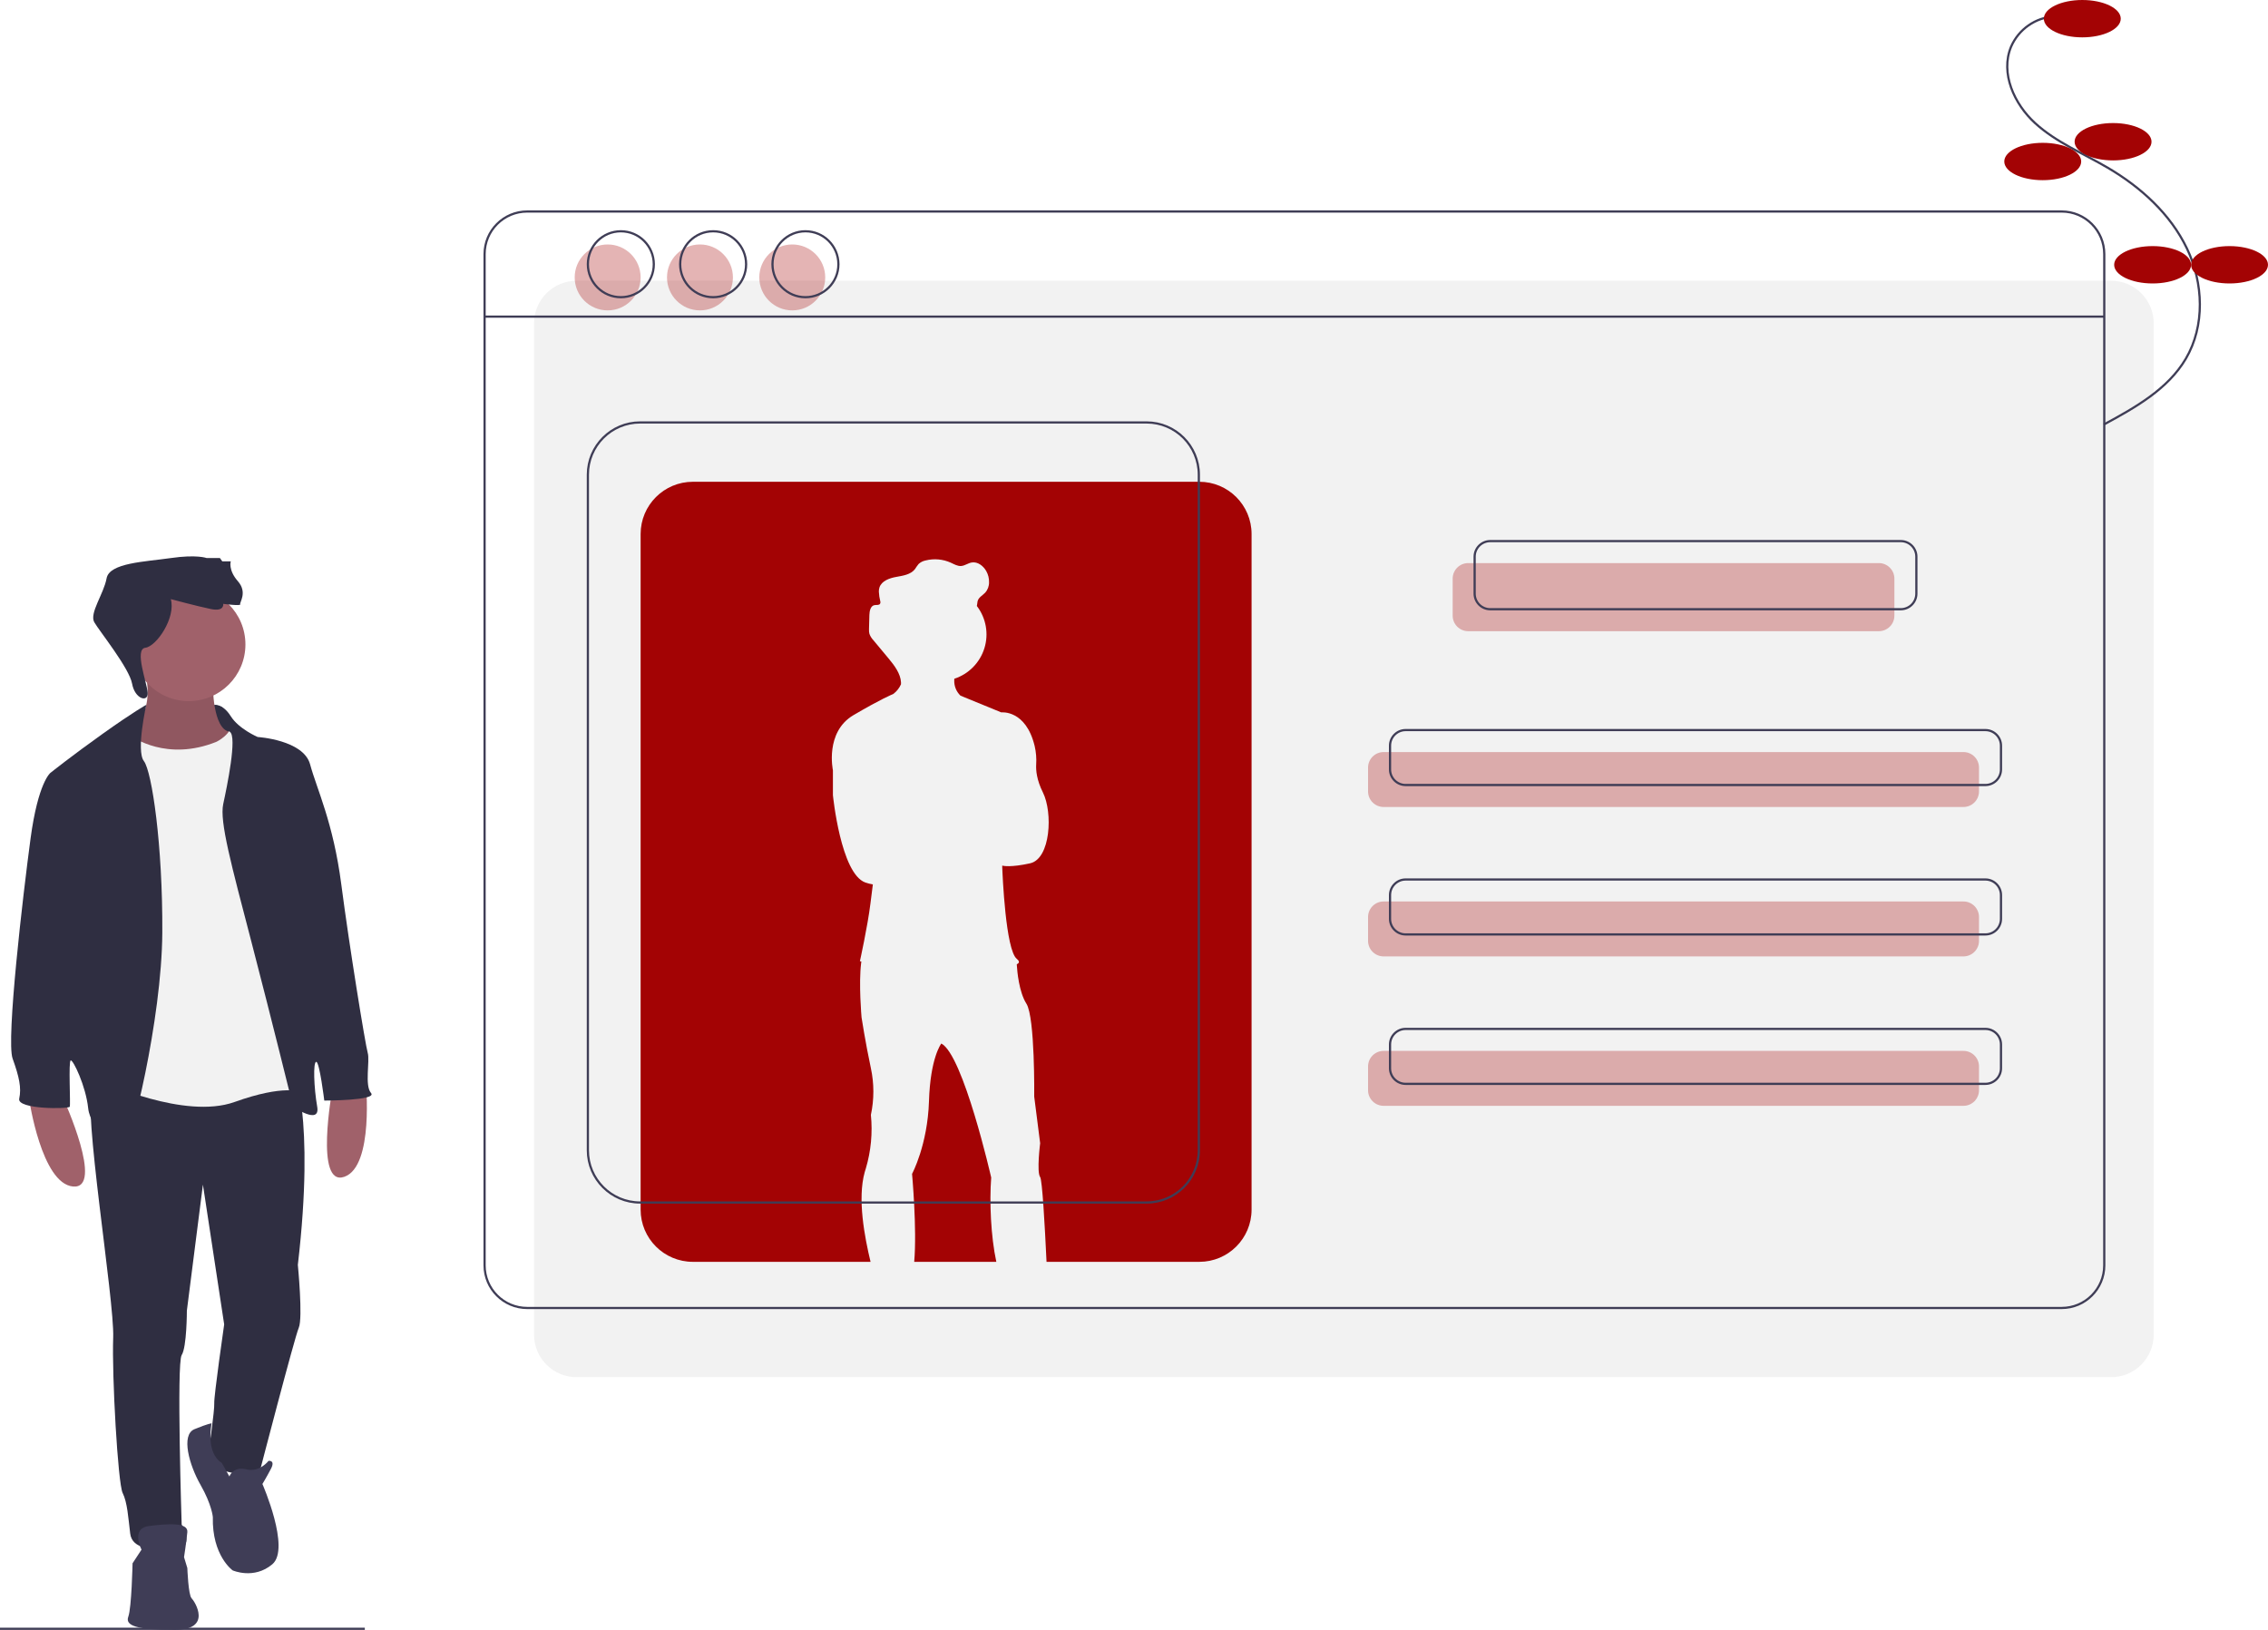
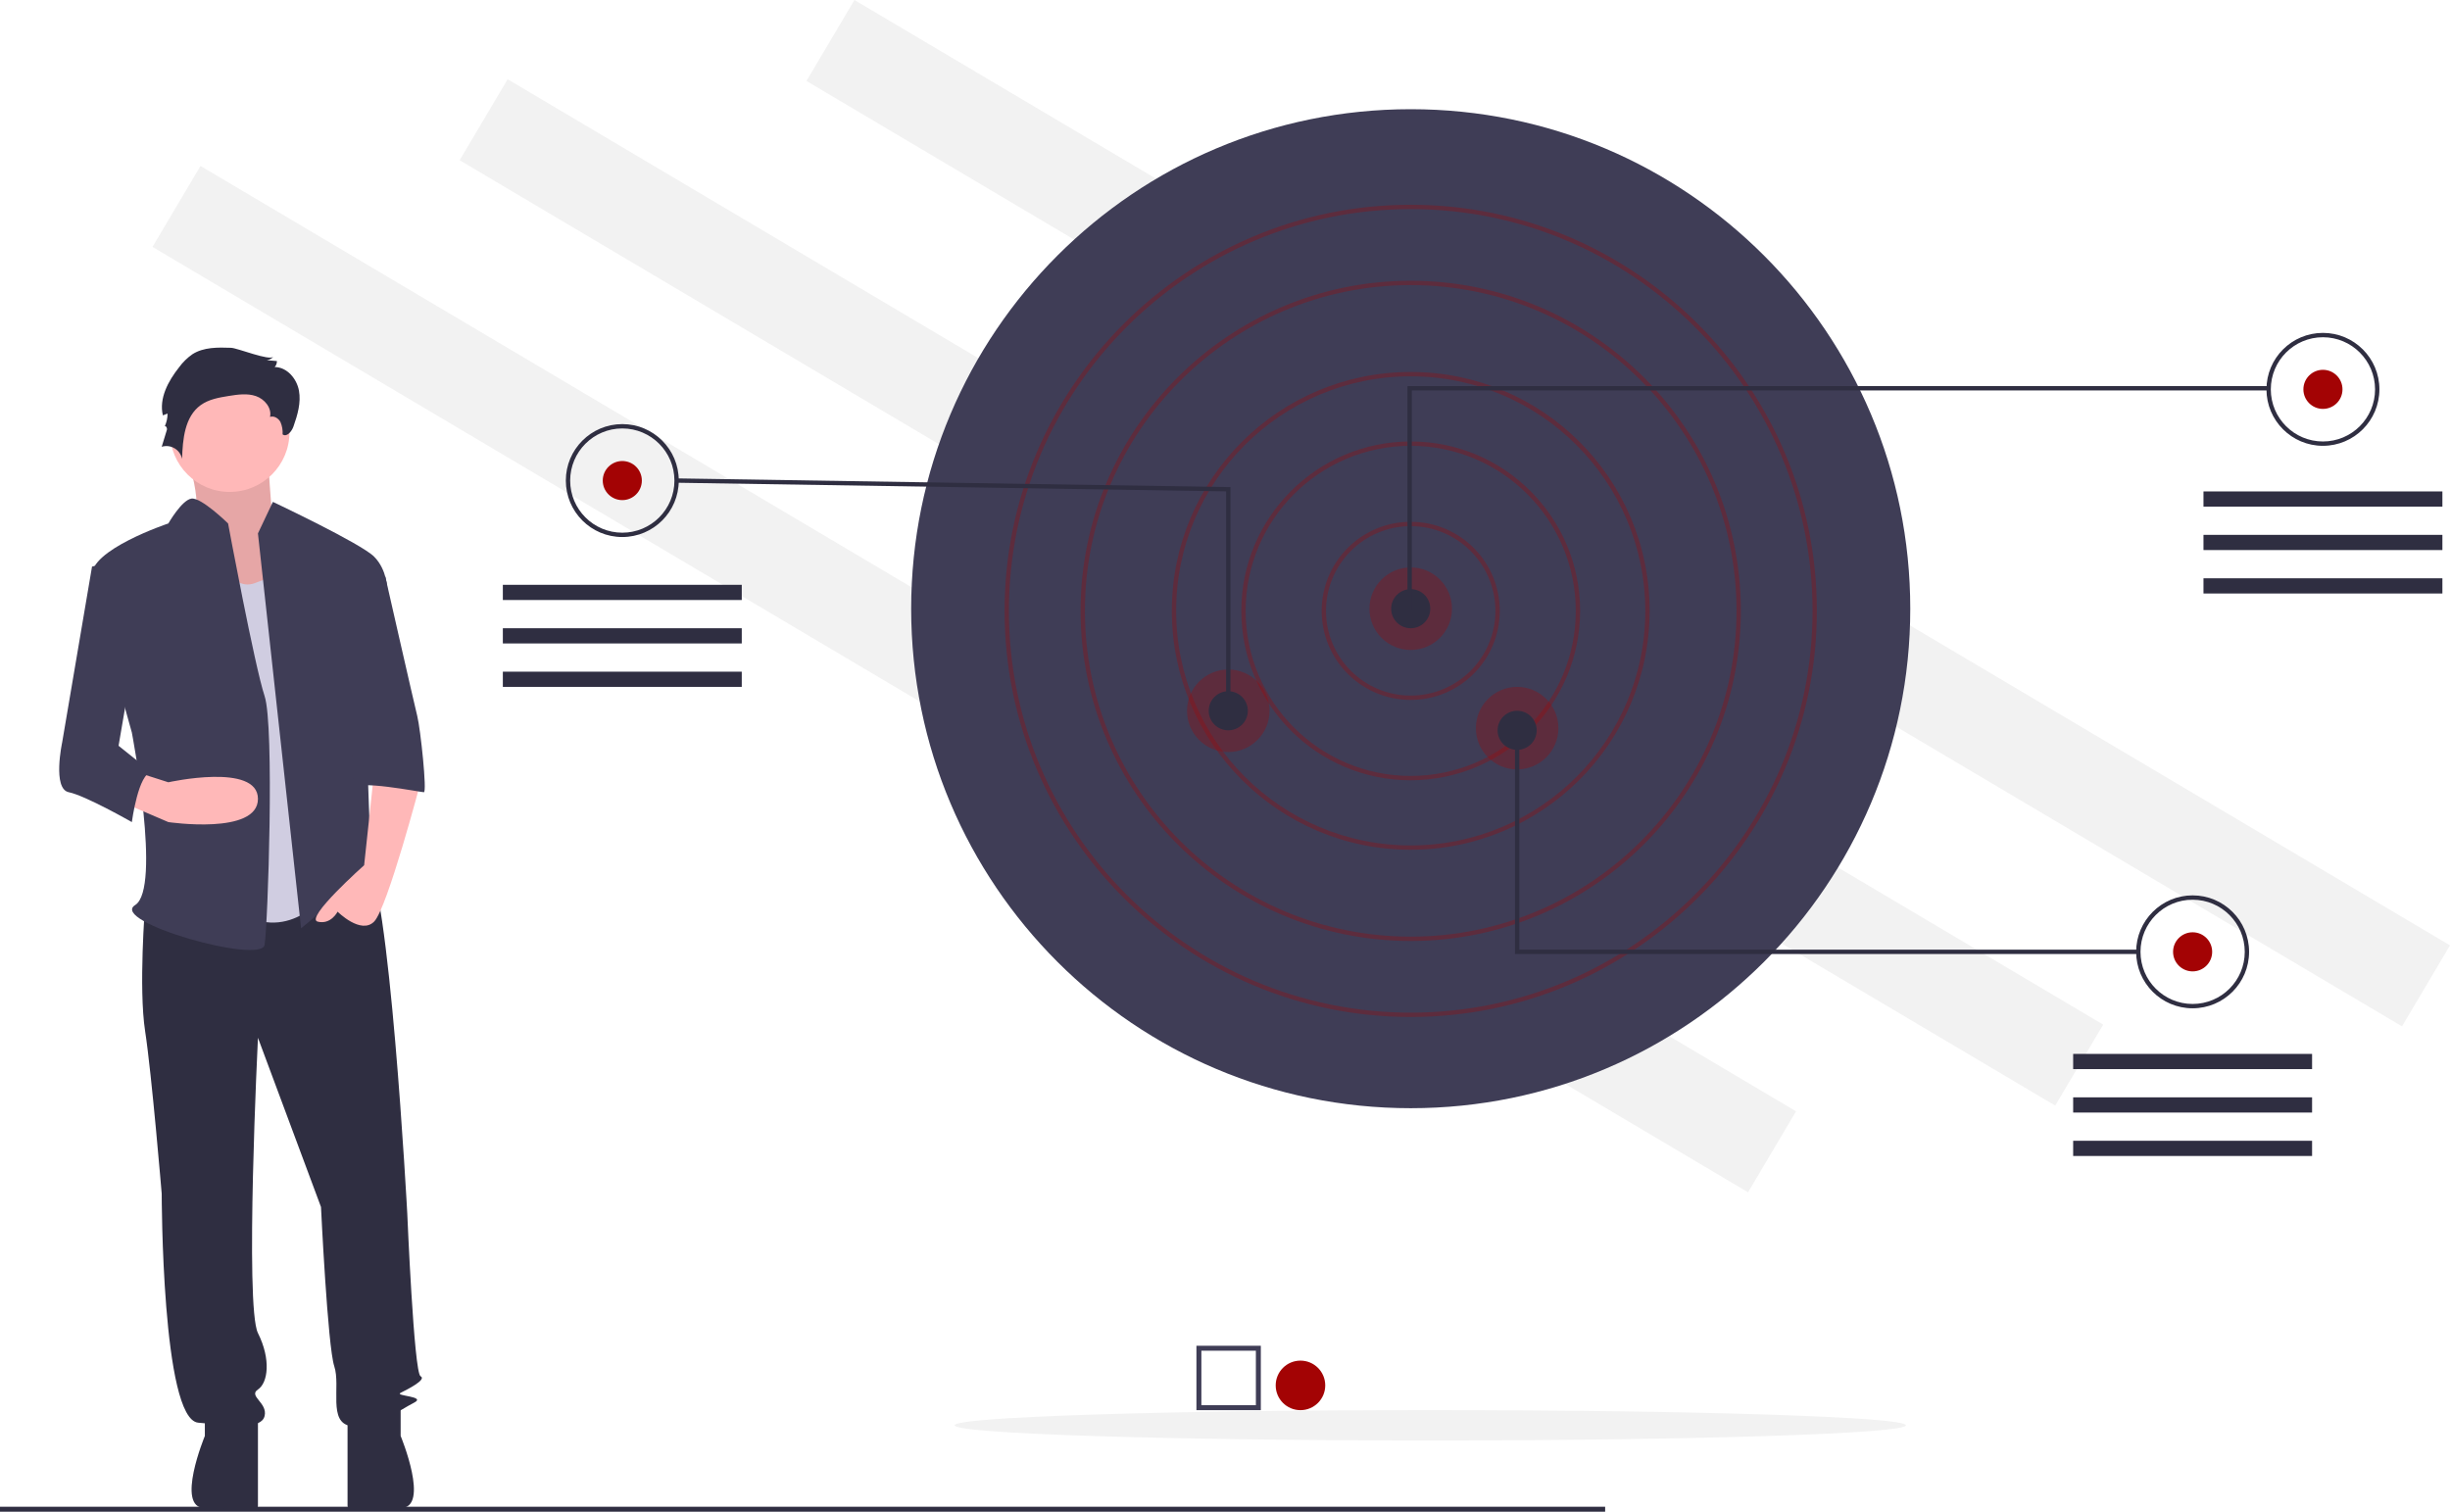
- <svg xmlns="http://www.w3.org/2000/svg" id="fe80fb2b-bcaf-407e-919b-306adc32f78b" data-name="Layer 1" width="1032" height="741.753" viewBox="0 0 1032 741.753">
-   <line y1="741.253" x2="166" y2="741.253" fill="none" stroke="#3f3d56" stroke-miterlimit="10" />
-   <rect x="243" y="127.753" width="737" height="499" rx="19.398" fill="#f2f2f2" />
-   <rect x="220.5" y="96.253" width="737" height="499" rx="19.398" fill="none" stroke="#3f3d56" stroke-miterlimit="10" />
-   <line x1="220.5" y1="144.093" x2="957.5" y2="144.093" fill="none" stroke="#3f3d56" stroke-miterlimit="10" />
-   <rect x="661" y="256.253" width="201" height="31" rx="7.093" fill="#a30304" opacity="0.3" />
-   <rect x="622.5" y="342.253" width="278" height="25" rx="7.093" fill="#a30304" opacity="0.3" />
-   <rect x="622.5" y="410.253" width="278" height="25" rx="7.093" fill="#a30304" opacity="0.3" />
-   <rect x="622.5" y="478.253" width="278" height="25" rx="7.093" fill="#a30304" opacity="0.3" />
-   <rect x="671" y="246.253" width="201" height="31" rx="7.093" fill="none" stroke="#3f3d56" stroke-miterlimit="10" />
-   <rect x="632.5" y="332.253" width="278" height="25" rx="7.093" fill="none" stroke="#3f3d56" stroke-miterlimit="10" />
-   <rect x="632.5" y="400.253" width="278" height="25" rx="7.093" fill="none" stroke="#3f3d56" stroke-miterlimit="10" />
-   <rect x="632.5" y="468.253" width="278" height="25" rx="7.093" fill="none" stroke="#3f3d56" stroke-miterlimit="10" />
-   <circle cx="276.5" cy="126.253" r="15" fill="#a30304" opacity="0.3" />
-   <circle cx="318.5" cy="126.253" r="15" fill="#a30304" opacity="0.3" />
-   <circle cx="360.5" cy="126.253" r="15" fill="#a30304" opacity="0.3" />
-   <circle cx="282.5" cy="120.253" r="15" fill="none" stroke="#3f3d56" stroke-miterlimit="10" />
-   <circle cx="324.5" cy="120.253" r="15" fill="none" stroke="#3f3d56" stroke-miterlimit="10" />
-   <circle cx="366.5" cy="120.253" r="15" fill="none" stroke="#3f3d56" stroke-miterlimit="10" />
-   <path d="M537.854,653.379c-2.511-11.568-3.177-27.369-2.333-38.36,0,0-12.698-55.786-22.69-60.991l-.003.003c-.153.197-5.002,6.554-5.617,26.224-.625,19.983-7.7,33.097-7.7,33.097s2.29,24.908.98,40.028Z" transform="translate(-84.5 -79.12639)" fill="#a30304" />
-   <path d="M630.228,298.379H399.772A23.772,23.772,0,0,0,376,322.151V629.607a23.772,23.772,0,0,0,23.772,23.772h80.855c-2.7-11.199-6.057-28.691-2.657-40.852l-.002-.008.002.005c.159-.568.327-1.127.516-1.67a63.497,63.497,0,0,0,2.292-24.354,50.609,50.609,0,0,0,0-21.232c-2.498-11.656-4.246-23.105-4.246-23.105s-1.377-15.402-.175-24.844c.027-.207.058-.404.087-.605-.424-.097-.662-.152-.662-.152s3.539-16.028,4.788-26.227c.295-2.408.683-5.46,1.103-8.715a20.94,20.94,0,0,1-3.393-.86c-11.24-3.955-14.779-39.758-14.779-39.758V429.656s-3.747-17.381,9.367-25.083c12.628-7.416,17.67-9.446,18.026-9.586.096-.069.19-.131.288-.207a11.061,11.061,0,0,0,3.29-4.234q.026-.429.012-.852c-.213-4.067-3.044-7.765-5.73-10.992q-3.437-4.129-6.873-8.257a8.072,8.072,0,0,1-1.77-2.865,6.604,6.604,0,0,1-.187-1.804q-.003-.337.004-.673.056-3.078.167-6.155c.064-1.792.516-4.054,2.271-4.422.913-.192,2.121.142,2.604-.656a1.565,1.565,0,0,0,.117-1.061c-.006.027-.007.054-.015.081-.006-.033-.012-.067-.018-.1a22.437,22.437,0,0,1-.651-4.386,5.842,5.842,0,0,1,.282-1.97c1.017-2.975,4.518-4.196,7.611-4.757,3.094-.561,6.567-1.044,8.508-3.517a26.951,26.951,0,0,1,1.689-2.374,6.63,6.63,0,0,1,3.166-1.597,17.498,17.498,0,0,1,11.506,1.021c1.496.683,3,1.602,4.641,1.498,1.705-.108,3.162-1.308,4.845-1.6,2.719-.472,5.319,1.566,6.659,3.978a9.851,9.851,0,0,1,1.233,5.023,6.912,6.912,0,0,1-1.764,4.741c-1.17,1.241-2.916,2.094-3.402,3.73-.198.666-.152,1.383-.327,2.055-.022.084-.057.162-.086.244.032.042.067.081.099.123a21.231,21.231,0,0,1-10.332,33.019c-.008.211-.016.421-.015.633a9.173,9.173,0,0,0,2.84,7.065l18.547,7.606s11.166-1.353,15.195,15.31a28.826,28.826,0,0,1,.69,8.457c-.146,2.513.195,6.936,3.057,12.66,4.579,9.159,3.539,30.182-5.828,32.264-8.872,1.972-12.324,1.143-12.664,1.05l-.02.368c.146,3.945,1.55,37.969,6.648,42.086,1.41,1.138,1.14,1.908-.016,2.426l.003.003s.009.219.031.612c.153,2.488.94,11.965,4.353,17.357,3.956,6.245,3.541,42.257,3.541,42.257l2.704,21.232s-1.664,13.114,0,15.402c.946,1.298,2.091,21.404,2.905,38.57h69.53A23.772,23.772,0,0,0,654,629.607V322.151A23.772,23.772,0,0,0,630.228,298.379Z" transform="translate(-84.5 -79.12639)" fill="#a30304" />
-   <rect x="267.5" y="192.253" width="278" height="355" rx="23.772" fill="none" stroke="#3f3d56" stroke-miterlimit="10" />
-   <path d="M185.324,400.757S176,398,174,401s2.727,24.748,2.727,24.748l20.546,1.249-7.17-18.107Z" transform="translate(-84.5 -79.12639)" fill="#2f2e41" />
-   <path d="M113.444,579.347s18.695,41.042,4.298,39.753-19.984-39.753-19.984-39.753Z" transform="translate(-84.5 -79.12639)" fill="#a0616a" />
-   <path d="M235.711,575.071s-8.201,44.348,5.455,39.611,9.764-43.409,9.764-43.409Z" transform="translate(-84.5 -79.12639)" fill="#a0616a" />
-   <path d="M181.347,390.466s-.215,20.629,7.736,21.703-4.513,12.033-4.513,12.033l-14.182,2.793L149.974,425.492l-9.025-11.604s15.901-7.521,9.025-30.943Z" transform="translate(-84.5 -79.12639)" fill="#a0616a" />
-   <path d="M181.347,390.466s-.215,20.629,7.736,21.703-4.513,12.033-4.513,12.033l-14.182,2.793L149.974,425.492l-9.025-11.604s15.901-7.521,9.025-30.943Z" transform="translate(-84.5 -79.12639)" opacity="0.1" />
-   <path d="M217.876,564.95s10.099,21.703,2.149,89.82c0,0,2.364,24.067.43,28.579s-17.835,65.754-17.835,65.754-20.414,4.513-23.207-9.025c0,0,2.793-19.339,2.579-22.348s4.513-35.885,4.513-35.885l-9.67-63.605-7.306,57.373s0,16.546-2.364,20.199,0,77.142,0,77.142,6.661,11.174-3.438,11.389-19.124-.215-19.984-7.306-1.289-14.182-3.438-18.48-4.942-53.505-4.298-70.696-14.182-105.507-9.455-114.747S217.876,564.95,217.876,564.95Z" transform="translate(-84.5 -79.12639)" fill="#2f2e41" />
-   <circle cx="85.888" cy="293.29" r="25.786" fill="#a0616a" />
-   <path d="M144.602,414.318s15.686,11.604,38.464,2.364c0,0,7.521-3.653,6.876-9.24s15.686,44.91,15.686,44.91l16.546,87.886-.86,35.885s-7.306-3.653-30.083,4.513-59.952-9.24-59.952-9.24l1.289-92.184,1.289-53.72,3.438-11.818S139.015,410.45,144.602,414.318Z" transform="translate(-84.5 -79.12639)" fill="#f2f2f2" />
-   <path d="M182.063,399.893s3.796-.617,7.449,5.185,12.248,9.455,12.248,9.455,20.843,1.289,23.852,12.463,10.529,26.43,14.182,54.58,10.959,73.06,12.033,76.713-1.504,14.827,1.504,18.265-21.273,3.438-21.273,3.438-2.149-17.62-3.653-17.62-1.074,11.818.43,20.414-10.959,0-10.959,0-9.67-39.323-18.91-74.779S184.355,452.997,186.074,445.046s6.446-30.728,3.008-32.877S182.063,399.893,182.063,399.893Z" transform="translate(-84.5 -79.12639)" fill="#2f2e41" />
-   <path d="M151.076,399.874s-5.614,3.055-19.796,13.155-23.852,17.835-23.852,17.835-5.587,4.298-9.025,29.868S87.229,552.487,90.237,560.867s4.083,13.323,3.008,18.265,22.563,4.727,22.992,3.653-.645-20.629.43-21.058,6.876,11.604,7.951,21.703,13.538,18.05,16.331,18.05,17.191-58.233,17.405-97.986-4.727-73.275-8.38-78.002S151.076,399.874,151.076,399.874Z" transform="translate(-84.5 -79.12639)" fill="#2f2e41" />
-   <path d="M188.867,751.037s1.719-4.727,7.736-3.223,10.099-3.868,10.099-3.868,3.223-.43,1.074,3.653-3.868,6.876-3.868,6.876,12.893,29.439,4.513,36.53-18.05,2.793-18.05,2.793-9.455-6.661-9.025-24.282c0,0-.43-5.587-5.587-14.612s-9.025-22.777-2.793-25.356,7.835-2.674,7.835-2.674-2.916,13.337,4.616,17.998Z" transform="translate(-84.5 -79.12639)" fill="#3f3d56" />
-   <path d="M148.9,784.344s-5.157-9.67,3.438-10.744,17.835-1.719,17.405,2.793-1.504,11.389-1.504,11.389l1.504,4.942s.43,12.248,1.934,13.752,9.67,14.397-7.736,14.397-22.563-1.934-21.058-6.017,1.934-24.282,1.934-24.282Z" transform="translate(-84.5 -79.12639)" fill="#3f3d56" />
-   <path d="M162.222,351.788s12.033,3.223,18.265,4.513,5.587-2.364,5.587-2.364,8.165,1.074,7.736.215,3.438-5.372-1.074-10.529-3.223-9.025-3.223-9.025h-3.868l-1.074-1.504h-6.017s-4.513-1.719-16.331,0-27.935,2.149-29.224,9.24-7.951,15.901-5.587,19.984,15.901,20.843,17.191,27.935,7.309,8.667,7.093,4.226-6.233-19.912-1.076-20.557S164.586,360.168,162.222,351.788Z" transform="translate(-84.5 -79.12639)" fill="#2f2e41" />
-   <path d="M1019.381,86.584a22.982,22.982,0,0,0-19.81,13.851c-4.954,11.974,1.424,26.039,10.999,34.77s21.874,13.722,33.048,20.282c15.01,8.811,28.497,21.043,36.007,36.744s8.309,35.15-.519,50.15c-8.194,13.922-23.093,22.255-37.302,29.94" transform="translate(-84.5 -79.12639)" fill="none" stroke="#3f3d56" stroke-miterlimit="10" />
-   <ellipse cx="947.5" cy="8.5" rx="17.5" ry="8.5" fill="#a30304" />
-   <ellipse cx="961.5" cy="64.5" rx="17.5" ry="8.5" fill="#a30304" />
-   <ellipse cx="929.5" cy="73.5" rx="17.5" ry="8.5" fill="#a30304" />
-   <ellipse cx="979.5" cy="120.5" rx="17.5" ry="8.5" fill="#a30304" />
-   <ellipse cx="1014.5" cy="120.5" rx="17.5" ry="8.5" fill="#a30304" />
+ <svg xmlns="http://www.w3.org/2000/svg" id="b7c4787f-e4a8-4036-aa60-d215daeece2d" data-name="Layer 1" width="989.07" height="610.336" viewBox="0 0 989.07 610.336">
+   <rect x="388.422" y="333.02" width="748.723" height="38" transform="matrix(0.8603, 0.50978, -0.50978, 0.8603, 180.5447, -484.5084)" fill="#f2f2f2" />
+   <rect x="248.422" y="365.02" width="748.723" height="38" transform="matrix(0.8603, 0.50978, -0.50978, 0.8603, 177.3003, -408.669)" fill="#f2f2f2" />
+   <rect x="124.422" y="400.02" width="748.723" height="38" transform="matrix(0.8603, 0.50978, -0.50978, 0.8603, 177.8204, -340.567)" fill="#f2f2f2" />
+   <circle cx="569.511" cy="245.756" r="201.669" fill="#3f3d56" />
+   <path d="M674.976,427.414a35.95,35.95,0,1,1,35.95-35.95A35.99,35.99,0,0,1,674.976,427.414Zm0-70.146a34.196,34.196,0,1,0,34.196,34.196A34.234,34.234,0,0,0,674.976,357.269Z" transform="translate(-105.465 -144.832)" fill="#a30304" opacity="0.3" />
+   <path d="M674.976,459.857a68.392,68.392,0,1,1,68.392-68.392A68.469,68.469,0,0,1,674.976,459.857Zm0-135.03a66.638,66.638,0,1,0,66.638,66.638A66.714,66.714,0,0,0,674.976,324.827Z" transform="translate(-105.465 -144.832)" fill="#a30304" opacity="0.3" />
+   <path d="M674.976,487.915a96.45,96.45,0,1,1,96.45-96.45A96.559,96.559,0,0,1,674.976,487.915Zm0-191.147a94.697,94.697,0,1,0,94.697,94.697A94.804,94.804,0,0,0,674.976,296.768Z" transform="translate(-105.465 -144.832)" fill="#a30304" opacity="0.3" />
+   <path d="M674.976,524.741c-73.489,0-133.277-59.787-133.277-133.277,0-73.489,59.788-133.277,133.277-133.277,73.489,0,133.277,59.788,133.277,133.277C808.252,464.954,748.465,524.741,674.976,524.741Zm0-264.8c-72.522,0-131.523,59.001-131.523,131.523,0,72.522,59.001,131.523,131.523,131.523,72.522,0,131.523-59.001,131.523-131.523C806.499,318.943,747.497,259.942,674.976,259.942Z" transform="translate(-105.465 -144.832)" fill="#a30304" opacity="0.3" />
+   <path d="M674.976,555.43c-90.411,0-163.965-73.554-163.965-163.965s73.554-163.965,163.965-163.965,163.965,73.554,163.965,163.965S765.387,555.43,674.976,555.43Zm0-326.177c-89.444,0-162.212,72.768-162.212,162.212,0,89.444,72.768,162.212,162.212,162.212,89.444,0,162.212-72.767,162.212-162.212C837.187,302.021,764.42,229.253,674.976,229.253Z" transform="translate(-105.465 -144.832)" fill="#a30304" opacity="0.3" />
+   <circle cx="569.511" cy="245.756" r="16.66" fill="#a30304" opacity="0.3" />
+   <circle cx="612.475" cy="293.981" r="16.66" fill="#a30304" opacity="0.3" />
+   <circle cx="495.858" cy="286.967" r="16.66" fill="#a30304" opacity="0.3" />
+   <circle cx="569.511" cy="245.756" r="7.891" fill="#2f2e41" />
+   <circle cx="495.858" cy="286.967" r="7.891" fill="#2f2e41" />
+   <circle cx="612.475" cy="294.858" r="7.891" fill="#2f2e41" />
+   <circle cx="937.775" cy="157.197" r="7.891" fill="#a30304" />
+   <polygon points="569.949 246.194 568.195 246.194 568.195 155.882 916.293 155.882 916.293 157.636 569.949 157.636 569.949 246.194" fill="#2f2e41" />
+   <path d="M1043.24,324.827a22.797,22.797,0,1,1,22.797-22.797A22.823,22.823,0,0,1,1043.24,324.827Zm0-43.841a21.044,21.044,0,1,0,21.044,21.044A21.068,21.068,0,0,0,1043.24,280.986Z" transform="translate(-105.465 -144.832)" fill="#2f2e41" />
+   <circle cx="885.166" cy="384.294" r="7.891" fill="#a30304" />
+   <path d="M990.631,551.923a22.797,22.797,0,1,1,22.797-22.797A22.823,22.823,0,0,1,990.631,551.923Zm0-43.841a21.044,21.044,0,1,0,21.044,21.044A21.068,21.068,0,0,0,990.631,508.082Z" transform="translate(-105.465 -144.832)" fill="#2f2e41" />
+   <circle cx="251.225" cy="194.024" r="7.891" fill="#a30304" />
+   <path d="M356.69,361.653a22.797,22.797,0,1,1,22.797-22.797A22.823,22.823,0,0,1,356.69,361.653Zm0-43.841a21.044,21.044,0,1,0,21.044,21.044A21.068,21.068,0,0,0,356.69,317.812Z" transform="translate(-105.465 -144.832)" fill="#2f2e41" />
+   <polygon points="496.735 286.967 494.981 286.967 494.981 198.394 273.132 194.9 273.159 193.147 496.735 196.668 496.735 286.967" fill="#2f2e41" />
+   <polygon points="863.245 385.17 611.598 385.17 611.598 294.858 613.352 294.858 613.352 383.417 863.245 383.417 863.245 385.17" fill="#2f2e41" />
+   <rect x="889.55" y="198.408" width="96.45" height="6.138" fill="#2f2e41" />
+   <rect x="889.55" y="215.944" width="96.45" height="6.138" fill="#2f2e41" />
+   <rect x="889.55" y="233.481" width="96.45" height="6.138" fill="#2f2e41" />
+   <rect x="836.941" y="425.504" width="96.45" height="6.138" fill="#2f2e41" />
+   <rect x="836.941" y="443.04" width="96.45" height="6.138" fill="#2f2e41" />
+   <rect x="836.941" y="460.577" width="96.45" height="6.138" fill="#2f2e41" />
+   <rect x="203" y="236.111" width="96.45" height="6.138" fill="#2f2e41" />
+   <rect x="203" y="253.647" width="96.45" height="6.138" fill="#2f2e41" />
+   <rect x="203" y="271.184" width="96.45" height="6.138" fill="#2f2e41" />
+   <ellipse cx="577.402" cy="575.447" rx="192.024" ry="6.138" fill="#f2f2f2" />
+   <rect y="608.336" width="648" height="2" fill="#2f2e41" />
+   <path d="M179.456,324.019s9.179,26.124,3.53,30.143,19.063,36.841,19.063,36.841l29.654-8.038-16.239-27.463s-2.118-27.463-2.118-31.482S179.456,324.019,179.456,324.019Z" transform="translate(-105.465 -144.832)" fill="#ffb8b8" />
+   <path d="M179.456,324.019s9.179,26.124,3.53,30.143,19.063,36.841,19.063,36.841l29.654-8.038-16.239-27.463s-2.118-27.463-2.118-31.482S179.456,324.019,179.456,324.019Z" transform="translate(-105.465 -144.832)" opacity="0.1" />
+   <path d="M164.05,510.234s-2.679,33.492,0,50.908,6.698,65.644,6.698,65.644,0,91.098,14.736,92.438,25.454,2.679,26.794-2.679-6.698-8.038-2.679-10.717,5.359-12.057,0-22.775,0-119.231,0-119.231l25.454,68.323s2.679,56.266,5.359,64.304-2.679,22.774,6.698,24.114,20.095-6.698,25.454-9.378-8.038-2.679-5.359-4.019,10.717-5.359,8.038-6.698-5.359-65.644-5.359-65.644-7.368-137.317-16.746-142.676-15.406,3.871-15.406,3.871Z" transform="translate(-105.465 -144.832)" fill="#2f2e41" />
+   <path d="M188.164,713.865V724.582s-12.057,29.133,0,29.133,21.435,3.019,21.435-1V716.544Z" transform="translate(-105.465 -144.832)" fill="#2f2e41" />
+   <path d="M267.205,713.846v10.717s12.057,29.133,0,29.133-21.435,3.019-21.435-1V716.525Z" transform="translate(-105.465 -144.832)" fill="#2f2e41" />
+   <circle cx="92.747" cy="174.498" r="24.114" fill="#ffb8b8" />
+   <path d="M190.843,364.209s6.698,20.095,17.416,16.076l10.717-4.019L237.732,504.875s-14.736,21.435-36.171,8.038S190.843,364.209,190.843,364.209Z" transform="translate(-105.465 -144.832)" fill="#d0cde1" />
+   <path d="M209.599,360.19l6.029-12.727s35.501,16.746,40.86,22.105,5.359,13.397,5.359,13.397l-9.378,33.492s2.679,73.682,2.679,76.362,9.378,17.416,2.679,12.057-8.038-10.717-13.397-2.679-17.416,17.416-17.416,17.416Z" transform="translate(-105.465 -144.832)" fill="#3f3d56" />
+   <path d="M256.488,456.647l-4.019,37.511s-24.114,21.435-18.755,22.774,8.038-4.019,8.038-4.019,9.378,9.378,14.736,4.019S275.243,460.666,275.243,460.666Z" transform="translate(-105.465 -144.832)" fill="#ffb8b8" />
+   <path d="M198.725,285.25c-5.346-.191-11.067-.286-15.574,2.595a22.8,22.8,0,0,0-5.382,5.269c-4.39,5.549-8.183,12.532-6.552,19.417l1.894-.739a12.401,12.401,0,0,1-1.196,5.313c.267-.775,1.16.478.921,1.263l-2.086,6.844a6.444,6.444,0,0,1,8.218,4.904c.238-7.95,1.063-17.066,7.512-21.72,3.252-2.347,7.368-3.064,11.328-3.7,3.653-.587,7.483-1.147,10.982.056s6.479,4.781,5.686,8.395c1.613-.556,3.418.569,4.215,2.077a10.912,10.912,0,0,1,.863,4.995c1.72,1.215,3.677-1.198,4.378-3.184,1.645-4.662,3.108-9.624,2.221-14.487s-4.849-9.511-9.793-9.527a3.433,3.433,0,0,0,.893-2.417l-4.074-.344a4.503,4.503,0,0,0,2.691-1.419C214.233,290.641,201.371,285.344,198.725,285.25Z" transform="translate(-105.465 -144.832)" fill="#2f2e41" />
+   <path d="M197.542,356.171s-10.906-10.687-14.831-10.032-9.284,10.032-9.284,10.032-32.152,10.717-30.813,21.435,16.076,62.965,16.076,62.965,12.057,62.965,1.34,69.663,50.908,24.114,52.247,16.076,4.019-88.419,0-100.476S197.542,356.171,197.542,356.171Z" transform="translate(-105.465 -144.832)" fill="#3f3d56" />
+   <path d="M154.672,468.704l18.755,8.038s36.171,5.359,36.171-9.378-36.171-6.698-36.171-6.698l-12.058-3.855Z" transform="translate(-105.465 -144.832)" fill="#ffb8b8" />
+   <path d="M244.43,377.606h16.565s11.568,50.908,12.908,56.266,4.019,30.813,2.679,30.813-28.133-5.359-28.133-1.34Z" transform="translate(-105.465 -144.832)" fill="#3f3d56" />
+   <path d="M158.691,369.568l-16.076,4.019L130.558,444.59s-4.019,18.755,2.679,20.095,25.454,12.057,25.454,12.057,2.679-20.095,8.038-20.095l-13.397-10.717,8.038-46.889Z" transform="translate(-105.465 -144.832)" fill="#3f3d56" />
+   <path d="M614.465,714.168h-26v-26h26Zm-24-2h22v-22h-22Z" transform="translate(-105.465 -144.832)" fill="#3f3d56" />
+   <circle cx="525" cy="559.336" r="10" fill="#a30304" />
</svg>
